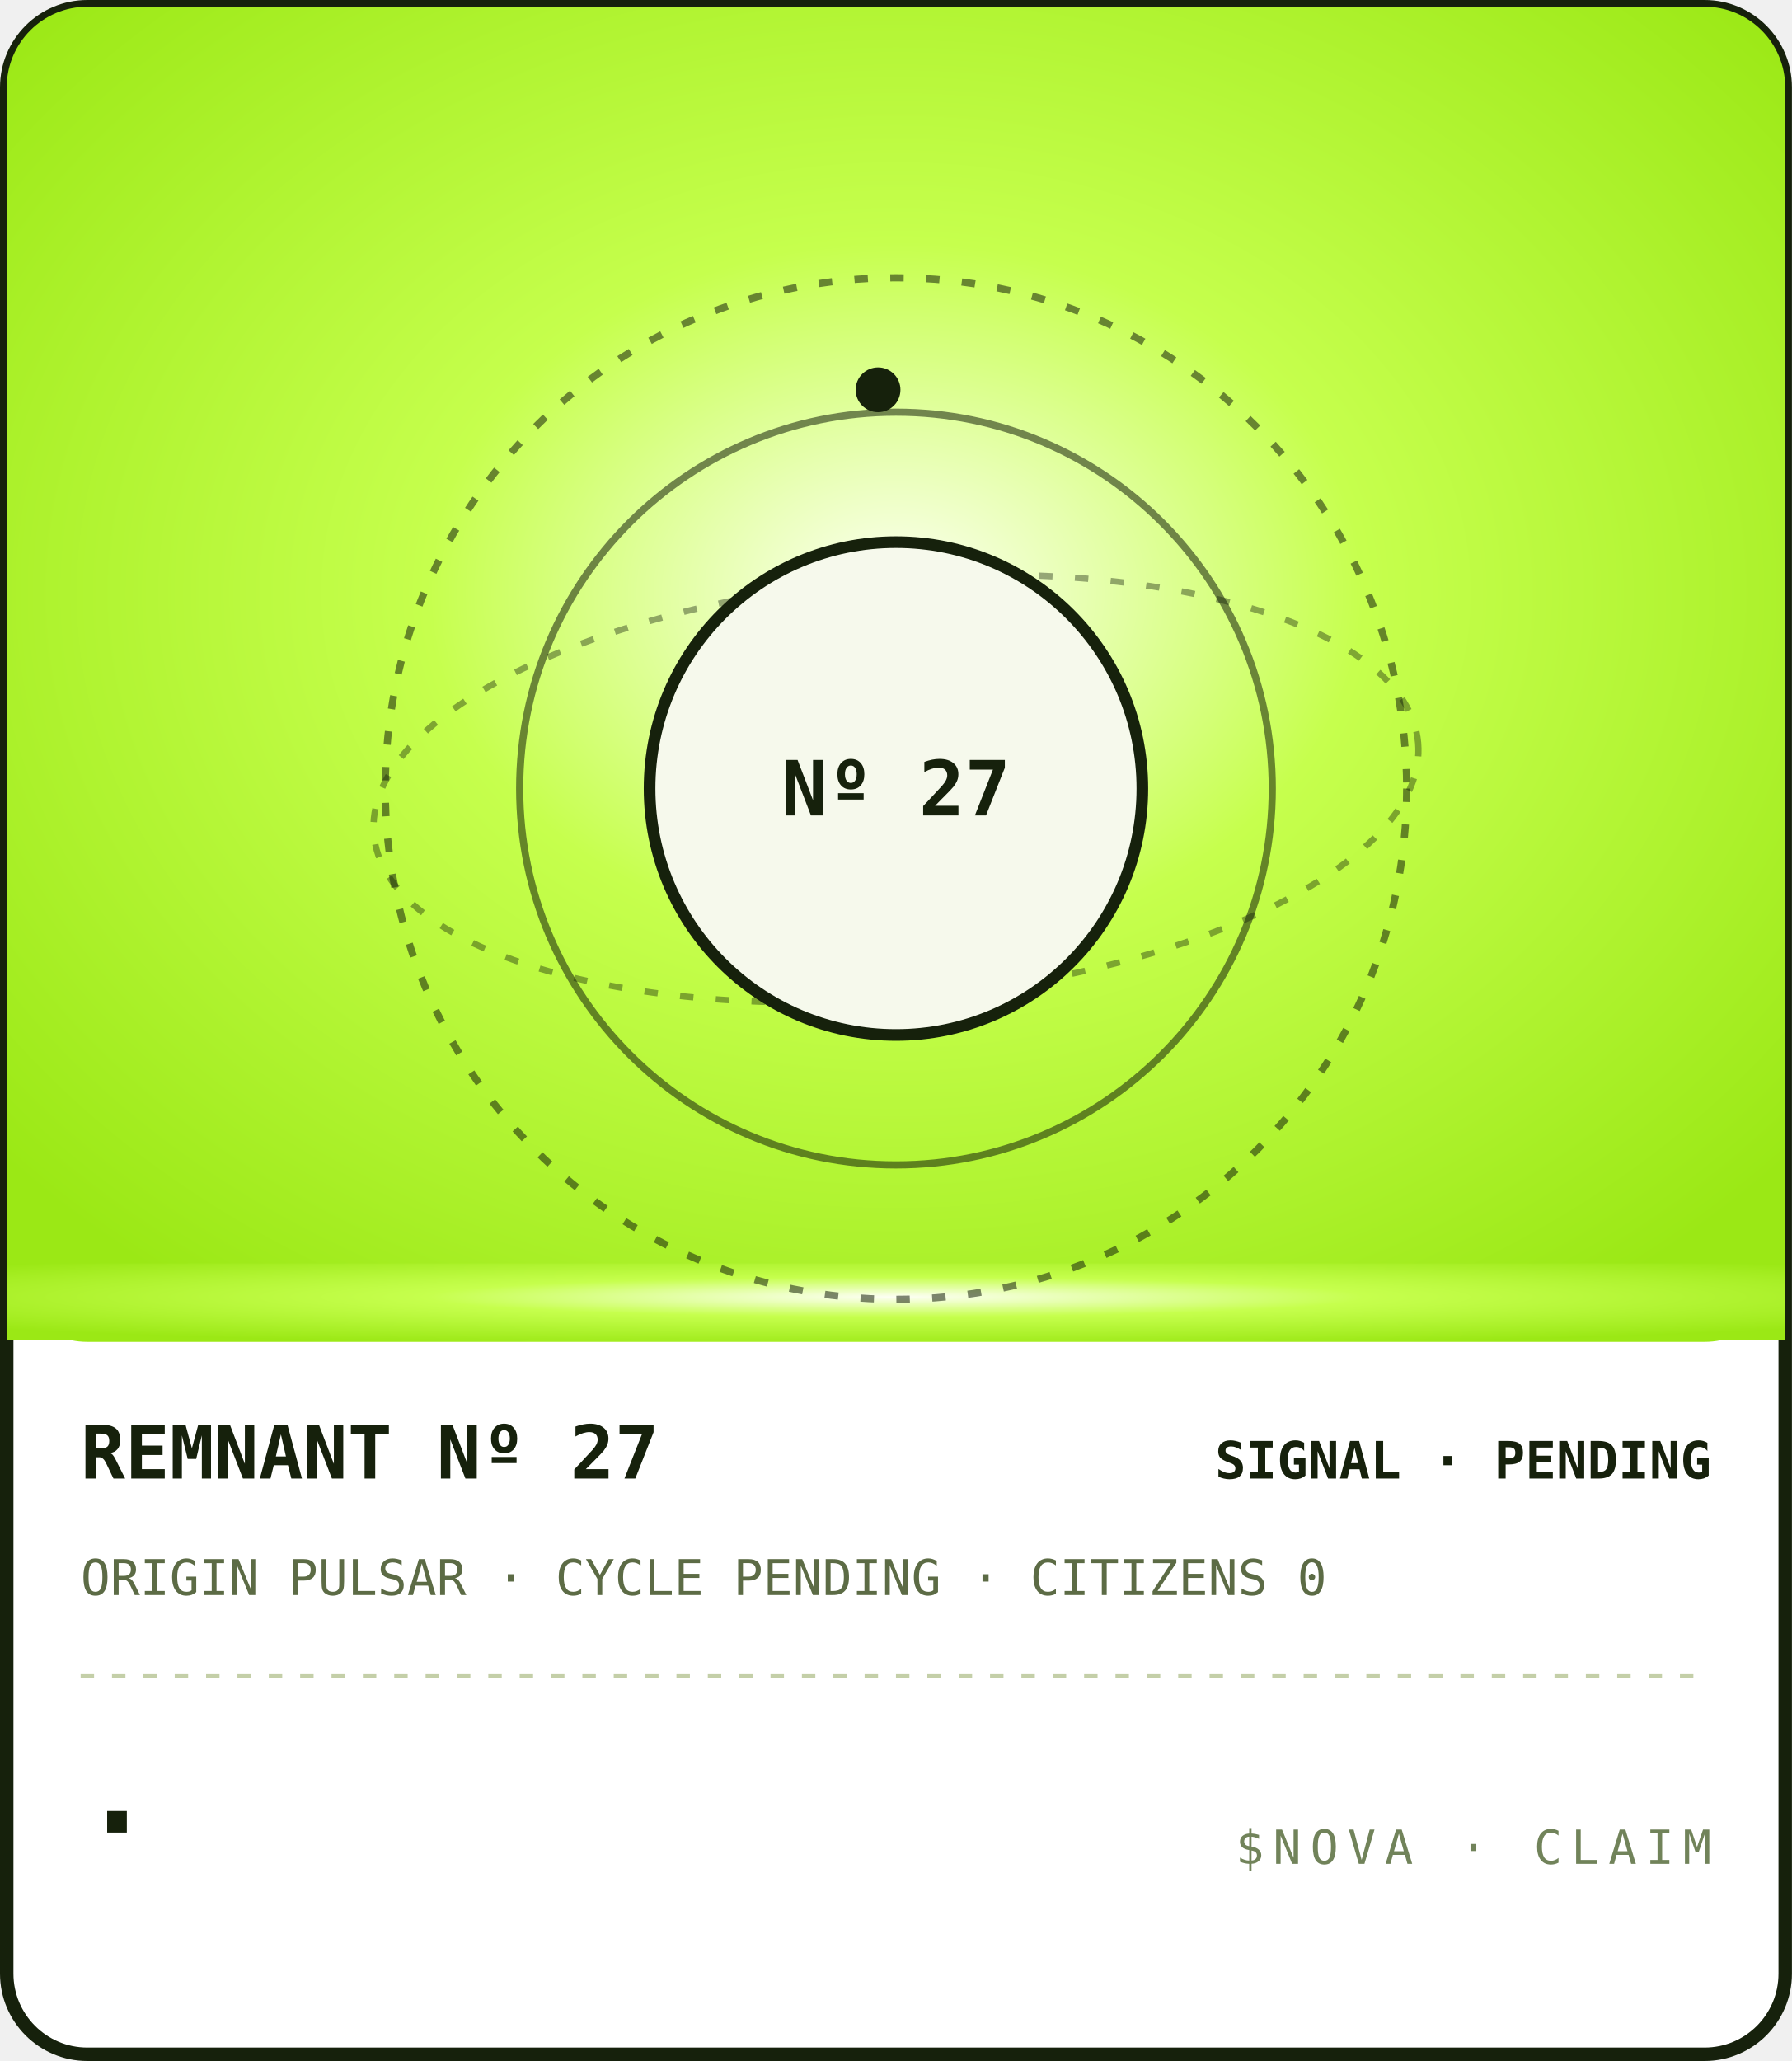
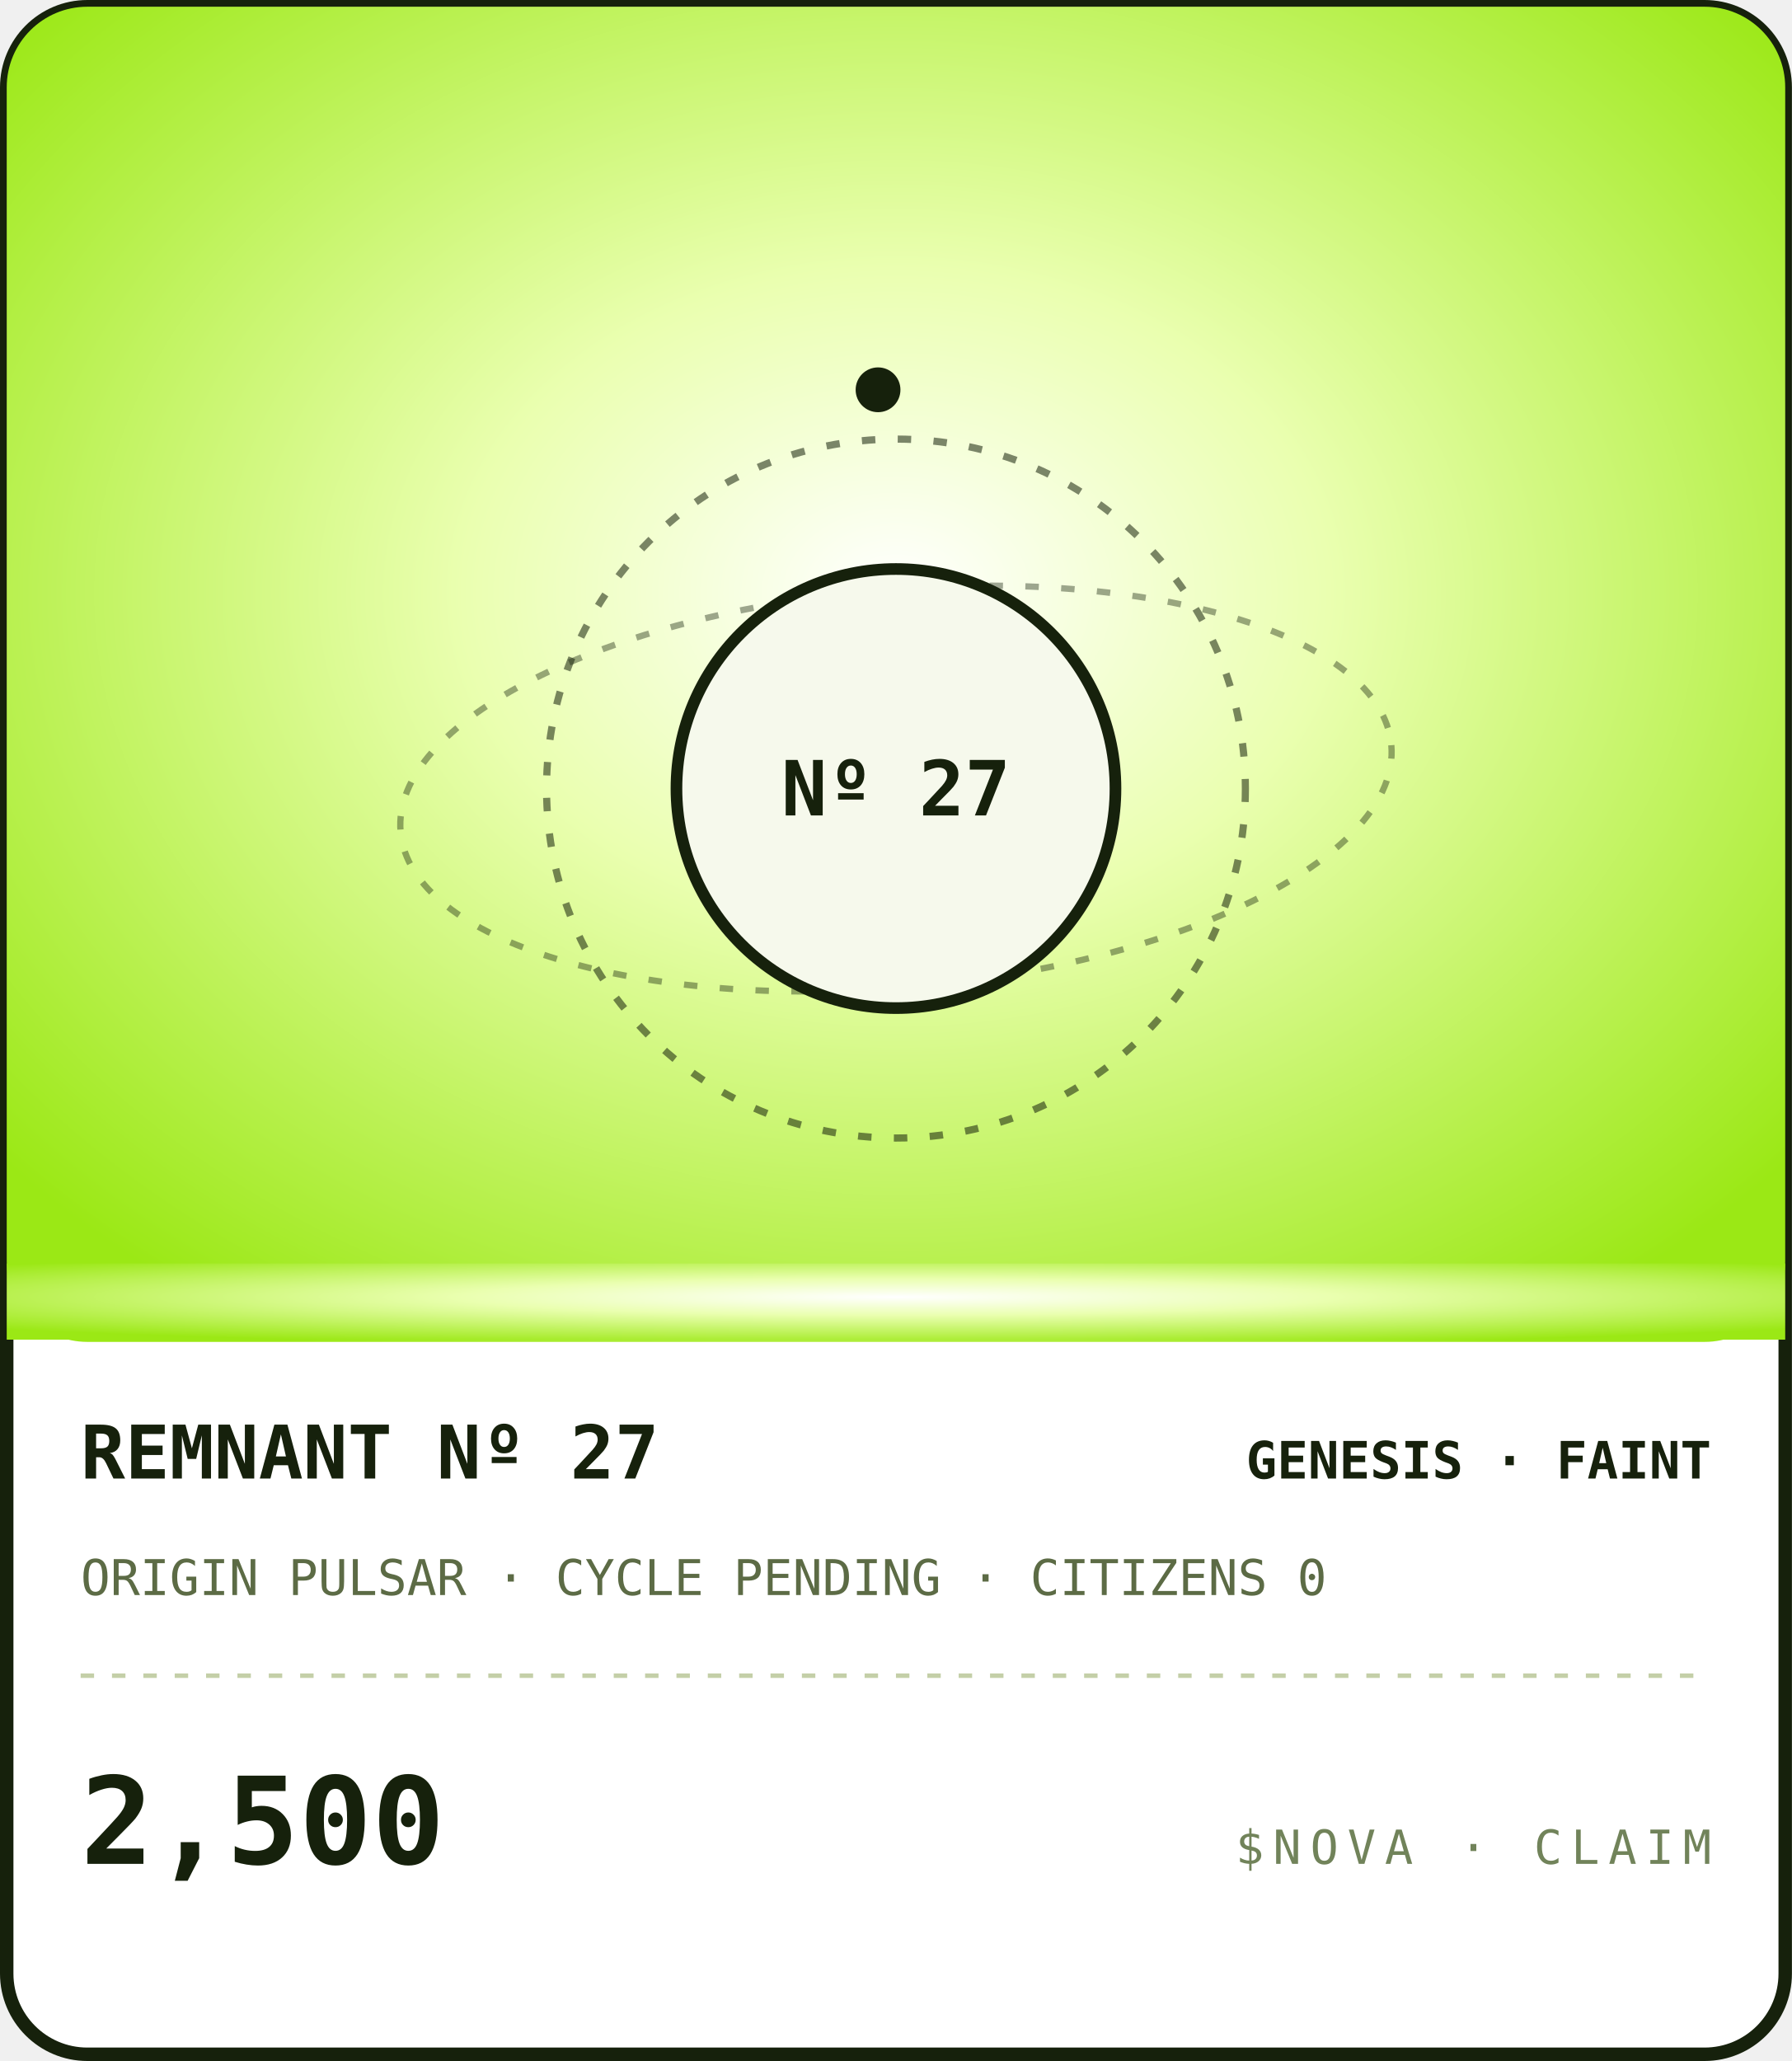
<svg xmlns="http://www.w3.org/2000/svg" viewBox="0 0 400 460" font-family="monospace">
  <defs>
    <radialGradient id="g27" cx="50%" cy="44%" r="65%">
-       <stop offset="0%" stop-color="#fdfff4" />
-       <stop offset="40%" stop-color="#c6ff4d" />
+       <stop offset="0%" stop-color="#ffffff" />
+       <stop offset="37%" stop-color="#eaffb0" />
      <stop offset="100%" stop-color="#9be815" />
    </radialGradient>
  </defs>
  <rect x="1.5" y="1.5" width="397" height="457" rx="18" fill="#ffffff" stroke="#16210c" stroke-width="3" />
  <rect x="1.5" y="1.5" width="397" height="298" rx="18" fill="url(#g27)" />
  <rect x="1.5" y="282" width="397" height="17" fill="url(#g27)" />
-   <circle cx="200" cy="176" r="84" fill="none" stroke="rgba(22,33,12,0.55)" stroke-width="1.6" />
-   <circle cx="200" cy="176" r="114" fill="none" stroke="rgba(22,33,12,0.55)" stroke-width="1.6" stroke-dasharray="3 5" />
-   <ellipse cx="200" cy="176" rx="117" ry="46.8" fill="none" stroke="rgba(22,33,12,0.4)" stroke-width="1.4" stroke-dasharray="3 5" transform="rotate(-5 200 176)" />
+   <circle cx="200" cy="176" r="78" fill="none" stroke="rgba(22,33,12,0.55)" stroke-width="1.6" stroke-dasharray="3 5" />
+   <ellipse cx="200" cy="176" rx="111" ry="44.4" fill="none" stroke="rgba(22,33,12,0.4)" stroke-width="1.4" stroke-dasharray="3 5" transform="rotate(-5 200 176)" />
  <circle cx="196" cy="87" r="5" fill="#16210c" />
-   <circle cx="200" cy="176" r="55" fill="#f6f9ec" stroke="#16210c" stroke-width="2.6" />
+   <circle cx="200" cy="176" r="49" fill="#f6f9ec" stroke="#16210c" stroke-width="2.6" />
  <text x="200" y="182" text-anchor="middle" font-size="17" font-weight="bold" fill="#16210c">Nº 27</text>
  <text x="18" y="330" font-size="16.5" font-weight="bold" fill="#16210c">REMNANT Nº 27</text>
-   <text x="382" y="330" text-anchor="end" font-size="11.5" font-weight="bold" fill="#16210c">SIGNAL · PENDING</text>
+   <text x="382" y="330" text-anchor="end" font-size="11.5" font-weight="bold" fill="#16210c">GENESIS · FAINT</text>
  <text x="18" y="356" font-size="11" fill="#5c6b45">ORIGIN PULSAR · CYCLE PENDING · CITIZENS 0</text>
  <line x1="18" y1="374" x2="382" y2="374" stroke="#c4cfa8" stroke-dasharray="3 4" />
-   <text x="18" y="416" font-size="27" font-weight="bold" fill="#16210c">·</text>
+   <text x="18" y="416" font-size="27" font-weight="bold" fill="#16210c">2,500</text>
  <text x="382" y="416" text-anchor="end" font-size="10.5" letter-spacing="2" fill="#71835a">$NOVA · CLAIM</text>
</svg>
